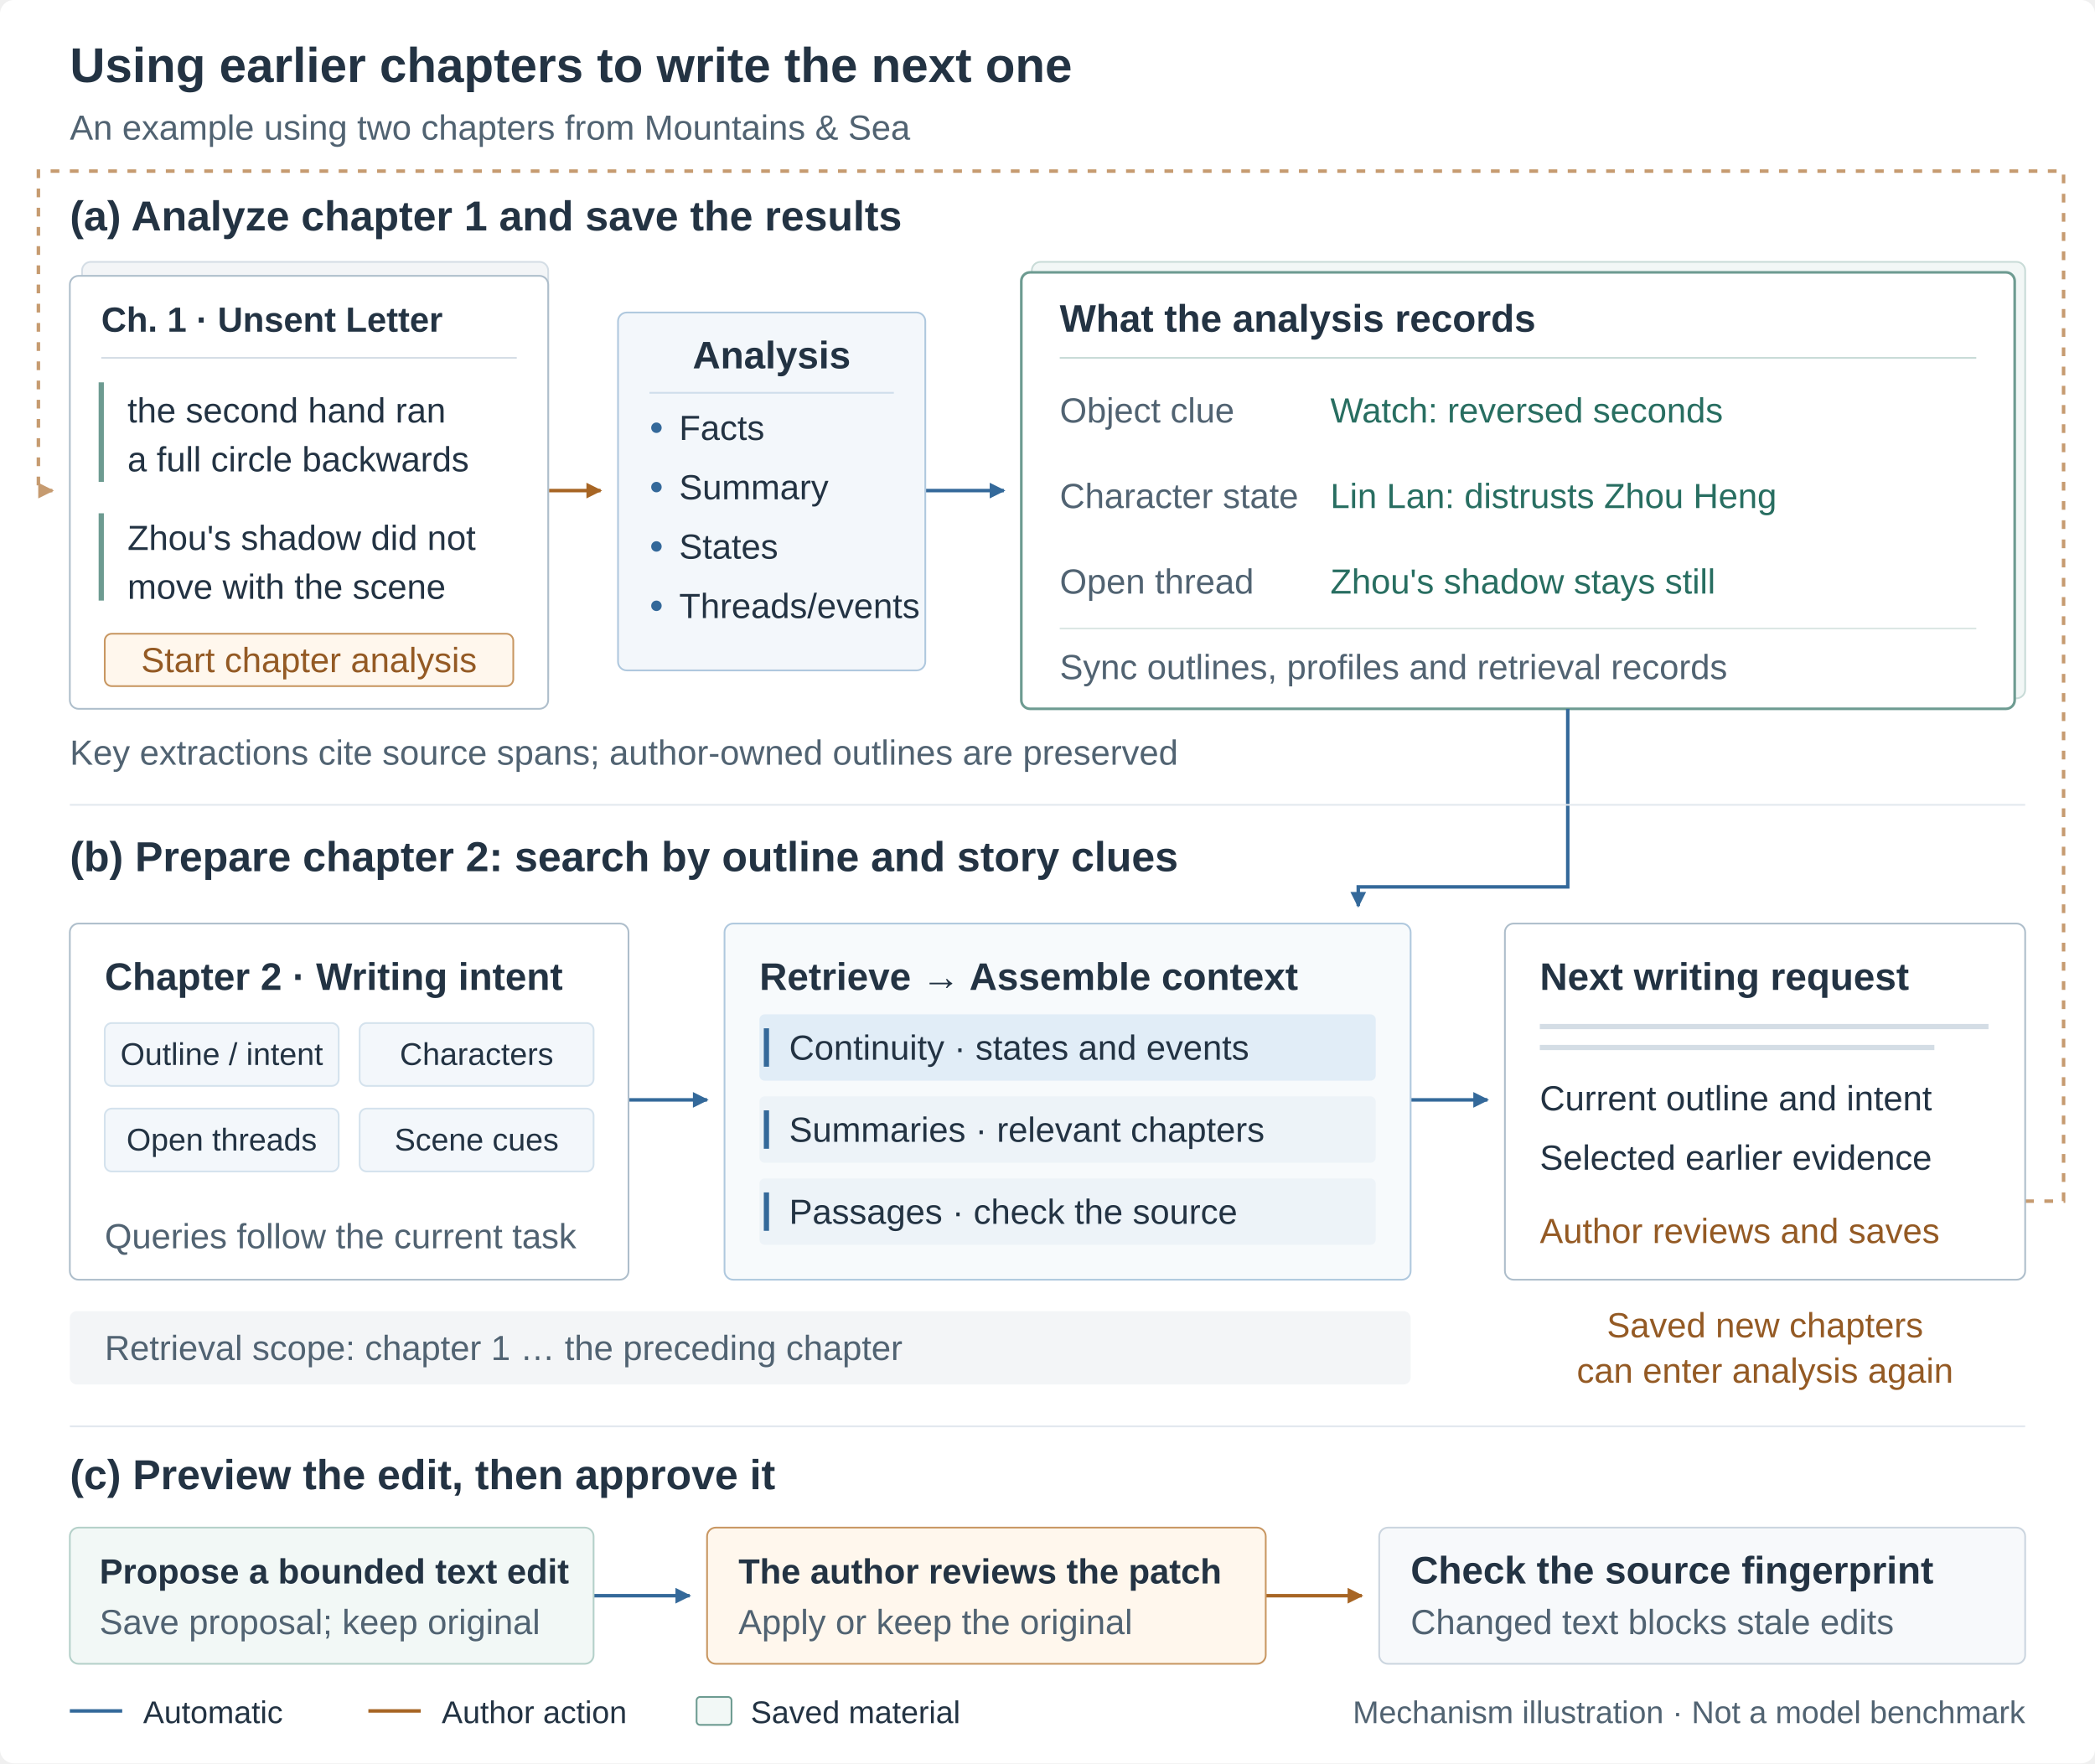
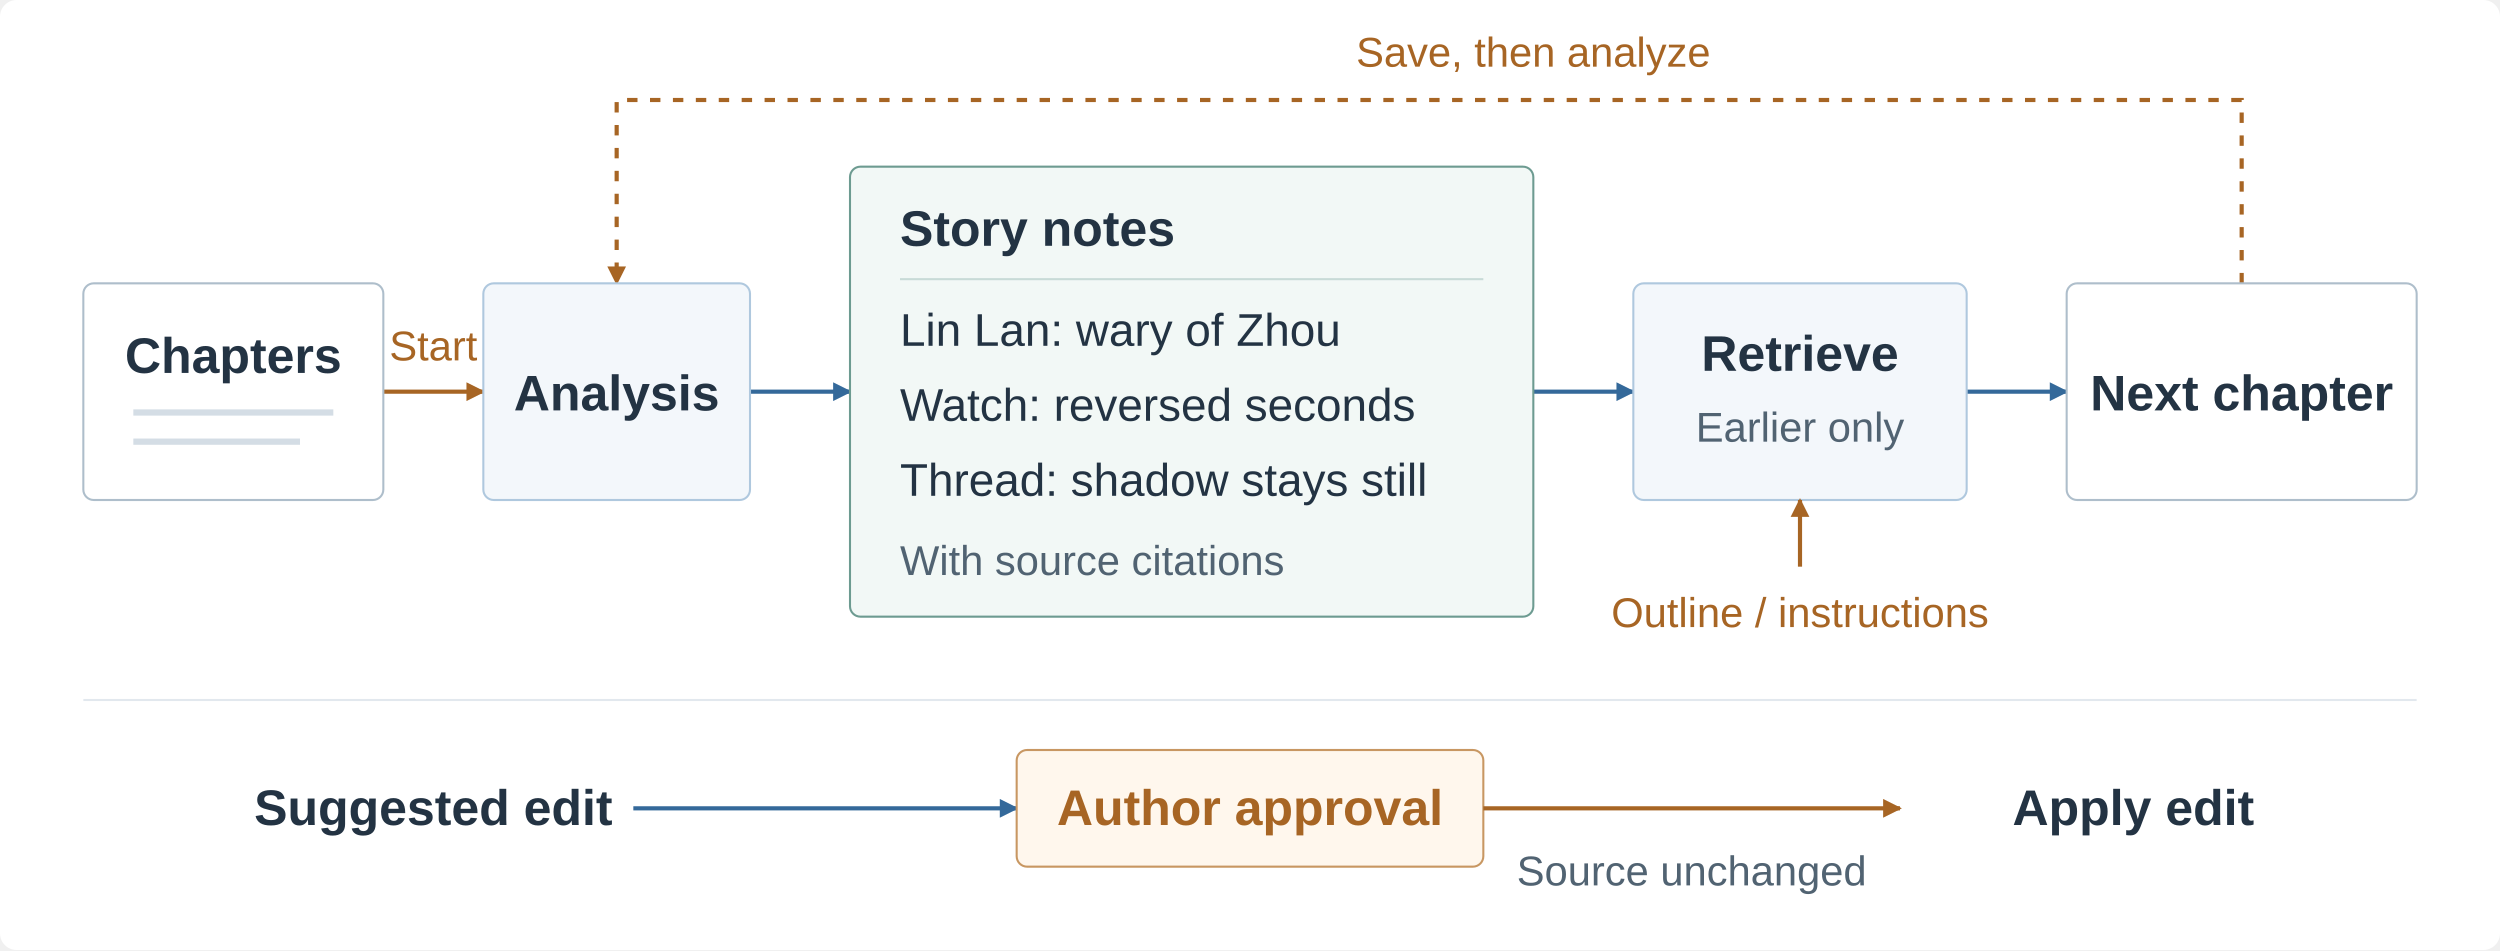
- <svg xmlns="http://www.w3.org/2000/svg" viewBox="0 0 1200 1010" role="img" aria-labelledby="title desc">
+ <svg xmlns="http://www.w3.org/2000/svg" viewBox="0 0 1200 456" role="img" aria-labelledby="title desc">
  <defs>
    <marker id="blue" viewBox="0 0 10 10" refX="9" refY="5" markerWidth="9" markerHeight="9" markerUnits="userSpaceOnUse" orient="auto">
      <path d="M0 0 10 5 0 10" fill="#34699a" />
    </marker>
    <marker id="amber" viewBox="0 0 10 10" refX="9" refY="5" markerWidth="9" markerHeight="9" markerUnits="userSpaceOnUse" orient="auto">
      <path d="M0 0 10 5 0 10" fill="#a76524" />
    </marker>
    <style>
-       text{font-family:Arial,"Noto Sans CJK SC","Microsoft YaHei",sans-serif;fill:#233343;font-size:20px}
-       .heading{font-size:28px;font-weight:700}.panel{font-size:24px;font-weight:700}.label{font-size:22px;font-weight:600}.note{font-size:20px;fill:#516372}
+       text{font-family:Arial,"Noto Sans CJK SC","Microsoft YaHei",sans-serif;fill:#233343;font-size:22px}
+       .label{font-size:24px;font-weight:600}.note{font-size:20px;fill:#516372}.author{fill:#a76524}
      .flow{fill:none;stroke:#34699a;stroke-width:2;marker-end:url(#blue)}.manual{fill:none;stroke:#a76524;stroke-width:2;marker-end:url(#amber)}
    </style>
  </defs>
-   <rect width="1200" height="1010" rx="8" fill="#fff" />
-   <text x="40" y="47" class="heading">Using earlier chapters to write the next one</text>
-   <text x="40" y="80" class="note">An example using two chapters from Mountains &amp; Sea</text>
-   <path d="M1160 688H1182V98H22V281H30" class="manual" stroke-dasharray="5 6" opacity=".65" />
-   <text x="40" y="132" class="panel">(a) Analyze chapter 1 and save the results</text>
-   <path d="M314 281H344" class="manual" />
-   <path d="M530 281H575" class="flow" />
-   <rect x="47" y="150" width="267" height="244" rx="5" fill="#f3f5f7" stroke="#d4dde5" />
-   <rect x="40" y="158" width="274" height="248" rx="5" fill="#fff" stroke="#aebecb" />
-   <text x="58" y="190" class="label" style="font-size:20px">Ch. 1 · Unsent Letter</text>
-   <path d="M58 205H296" stroke="#d4dde5" />
-   <path d="M58 219V276M58 294V344" stroke="#6d9b91" stroke-width="3" />
-   <text x="73" y="242">the second hand ran</text>
-   <text x="73" y="270">a full circle backwards</text>
-   <text x="73" y="315">Zhou's shadow did not</text>
-   <text x="73" y="343">move with the scene</text>
-   <rect x="60" y="363" width="234" height="30" rx="4" fill="#fff7ed" stroke="#c89762" />
-   <text x="177" y="385" text-anchor="middle" style="fill:#945a24">Start chapter analysis</text>
-   <rect x="354" y="179" width="176" height="205" rx="5" fill="#f3f7fb" stroke="#afc8de" />
-   <text x="442" y="211" text-anchor="middle" class="label">Analysis</text>
-   <path d="M372 225H512" stroke="#cfdeeb" />
-   <circle cx="376" cy="245" r="3" fill="#34699a" />
-   <text x="389" y="252">Facts</text>
-   <circle cx="376" cy="279" r="3" fill="#34699a" />
-   <text x="389" y="286">Summary</text>
-   <circle cx="376" cy="313" r="3" fill="#34699a" />
-   <text x="389" y="320">States</text>
-   <circle cx="376" cy="347" r="3" fill="#34699a" />
-   <text x="389" y="354">Threads/events</text>
-   <rect x="591" y="150" width="569" height="250" rx="5" fill="#f2f7f6" stroke="#c8dbd7" />
-   <rect x="585" y="156" width="569" height="250" rx="5" fill="#fff" stroke="#6d9b91" stroke-width="1.5" />
-   <text x="607" y="190" class="label">What the analysis records</text>
-   <path d="M607 205H1132" stroke="#c8dbd7" />
-   <text x="607" y="242" class="note">Object clue</text>
-   <text x="762" y="242" style="fill:#286e61">Watch: reversed seconds</text>
-   <text x="607" y="291" class="note">Character state</text>
-   <text x="762" y="291" style="fill:#286e61">Lin Lan: distrusts Zhou Heng</text>
-   <text x="607" y="340" class="note">Open thread</text>
-   <text x="762" y="340" style="fill:#286e61">Zhou's shadow stays still</text>
-   <path d="M607 360H1132" stroke="#dce7e4" />
-   <text x="607" y="389" class="note">Sync outlines, profiles and retrieval records</text>
-   <text x="40" y="438" class="note">Key extractions cite source spans; author-owned outlines are preserved</text>
-   <path d="M898 406V508H778V519" class="flow" />
-   <path d="M40 461H1160" stroke="#e2e8ee" />
-   <text x="40" y="499" class="panel">(b) Prepare chapter 2: search by outline and story clues</text>
-   <path d="M360 630H405" class="flow" />
-   <path d="M808 630H852" class="flow" />
-   <rect x="40" y="529" width="320" height="204" rx="5" fill="#fff" stroke="#aebecb" />
-   <text x="60" y="567" class="label">Chapter 2 · Writing intent</text>
-   <rect x="60" y="586" width="134" height="36" rx="4" fill="#f3f7fb" stroke="#d4e2ed" />
-   <text x="127" y="610" text-anchor="middle" style="font-size:18px">Outline / intent</text>
-   <rect x="206" y="586" width="134" height="36" rx="4" fill="#f3f7fb" stroke="#d4e2ed" />
-   <text x="273" y="610" text-anchor="middle" style="font-size:18px">Characters</text>
-   <rect x="60" y="635" width="134" height="36" rx="4" fill="#f3f7fb" stroke="#d4e2ed" />
-   <text x="127" y="659" text-anchor="middle" style="font-size:18px">Open threads</text>
-   <rect x="206" y="635" width="134" height="36" rx="4" fill="#f3f7fb" stroke="#d4e2ed" />
-   <text x="273" y="659" text-anchor="middle" style="font-size:18px">Scene cues</text>
-   <text x="60" y="715" class="note">Queries follow the current task</text>
-   <rect x="415" y="529" width="393" height="204" rx="5" fill="#f7fafc" stroke="#afc8de" />
-   <text x="435" y="567" class="label">Retrieve → Assemble context</text>
-   <rect x="435" y="581" width="353" height="38" rx="3" fill="#e1edf7" />
-   <path d="M439 589V611" stroke="#34699a" stroke-width="3" />
-   <text x="452" y="607">Continuity · states and events</text>
-   <rect x="435" y="628" width="353" height="38" rx="3" fill="#edf3f8" />
-   <path d="M439 636V658" stroke="#34699a" stroke-width="3" />
-   <text x="452" y="654">Summaries · relevant chapters</text>
-   <rect x="435" y="675" width="353" height="38" rx="3" fill="#edf3f8" />
-   <path d="M439 683V705" stroke="#34699a" stroke-width="3" />
-   <text x="452" y="701">Passages · check the source</text>
-   <rect x="862" y="529" width="298" height="204" rx="5" fill="#fff" stroke="#aebecb" />
-   <text x="882" y="567" class="label">Next writing request</text>
-   <path d="M882 588H1139M882 600H1108" stroke="#d4dde5" stroke-width="3" />
-   <text x="882" y="636">Current outline and intent</text>
-   <text x="882" y="670">Selected earlier evidence</text>
-   <text x="882" y="712" style="fill:#945a24">Author reviews and saves</text>
-   <rect x="40" y="751" width="768" height="42" rx="4" fill="#f3f5f7" />
-   <text x="60" y="779" class="note">Retrieval scope: chapter 1 … the preceding chapter</text>
-   <text x="1011" y="766" text-anchor="middle" style="fill:#945a24">Saved new chapters</text>
-   <text x="1011" y="792" text-anchor="middle" style="fill:#945a24">can enter analysis again</text>
-   <path d="M40 817H1160" stroke="#e2e8ee" />
-   <text x="40" y="853" class="panel">(c) Preview the edit, then approve it</text>
-   <path d="M340 914H395" class="flow" />
-   <path d="M725 914H780" class="manual" />
-   <rect x="40" y="875" width="300" height="78" rx="5" fill="#f2f8f6" stroke="#b4d0c9" />
-   <text x="57" y="907" class="label" style="font-size:20px">Propose a bounded text edit</text>
-   <text x="57" y="936" class="note">Save proposal; keep original</text>
-   <rect x="405" y="875" width="320" height="78" rx="5" fill="#fff7ed" stroke="#c89762" />
-   <text x="423" y="907" class="label" style="font-size:20px">The author reviews the patch</text>
-   <text x="423" y="936" class="note">Apply or keep the original</text>
-   <rect x="790" y="875" width="370" height="78" rx="5" fill="#f7f9fb" stroke="#cbd5df" />
-   <text x="808" y="907" class="label">Check the source fingerprint</text>
-   <text x="808" y="936" class="note">Changed text blocks stale edits</text>
-   <path d="M40 980H70" stroke="#34699a" stroke-width="2" />
-   <text x="82" y="987" style="font-size:18px">Automatic</text>
-   <path d="M211 980H241" stroke="#a76524" stroke-width="2" />
-   <text x="253" y="987" style="font-size:18px">Author action</text>
-   <rect x="399" y="972" width="20" height="16" rx="2" fill="#f2f8f6" stroke="#6d9b91" />
-   <text x="430" y="987" style="font-size:18px">Saved material</text>
-   <text x="1160" y="987" text-anchor="end" class="note" style="font-size:18px">Mechanism illustration · Not a model benchmark</text>
+   <rect width="1200" height="456" rx="8" fill="#fff" />
+   <path d="M1076 136V48H296V136" class="manual" stroke-dasharray="5 6" />
+   <text x="736" y="32" text-anchor="middle" class="note author">Save, then analyze</text>
+   <path d="M184 188H232" class="manual" />
+   <text x="208" y="173" text-anchor="middle" class="note author">Start</text>
+   <path d="M360 188H408" class="flow" />
+   <path d="M736 188H784" class="flow" />
+   <path d="M944 188H992" class="flow" />
+   <rect x="40" y="136" width="144" height="104" rx="5" fill="#fff" stroke="#aebecb" />
+   <text x="112" y="179" text-anchor="middle" class="label">Chapters</text>
+   <path d="M64 198H160M64 212H144" stroke="#d4dde5" stroke-width="3" />
+   <rect x="232" y="136" width="128" height="104" rx="5" fill="#f3f7fb" stroke="#afc8de" />
+   <text x="296" y="197" text-anchor="middle" class="label">Analysis</text>
+   <rect x="408" y="80" width="328" height="216" rx="5" fill="#f2f8f6" stroke="#6d9b91" />
+   <text x="432" y="118" class="label">Story notes</text>
+   <path d="M432 134H712" stroke="#c8dbd7" />
+   <text x="432" y="166">Lin Lan: wary of Zhou</text>
+   <text x="432" y="202">Watch: reversed seconds</text>
+   <text x="432" y="238">Thread: shadow stays still</text>
+   <text x="432" y="276" class="note">With source citations</text>
+   <rect x="784" y="136" width="160" height="104" rx="5" fill="#f3f7fb" stroke="#afc8de" />
+   <text x="864" y="178" text-anchor="middle" class="label">Retrieve</text>
+   <text x="864" y="212" text-anchor="middle" class="note">Earlier only</text>
+   <path d="M864 272V240" class="manual" />
+   <text x="864" y="301" text-anchor="middle" class="note author">Outline / instructions</text>
+   <rect x="992" y="136" width="168" height="104" rx="5" fill="#fff" stroke="#aebecb" />
+   <text x="1076" y="197" text-anchor="middle" class="label">Next chapter</text>
+   <path d="M40 336H1160" stroke="#e2e8ee" />
+   <text x="208" y="396" text-anchor="middle" class="label">Suggested edit</text>
+   <path d="M304 388H488" class="flow" />
+   <rect x="488" y="360" width="224" height="56" rx="5" fill="#fff7ed" stroke="#c89762" />
+   <text x="600" y="396" text-anchor="middle" class="label author">Author approval</text>
+   <path d="M712 388H912" class="manual" />
+   <text x="812" y="425" text-anchor="middle" class="note">Source unchanged</text>
+   <text x="1024" y="396" text-anchor="middle" class="label">Apply edit</text>
</svg>
